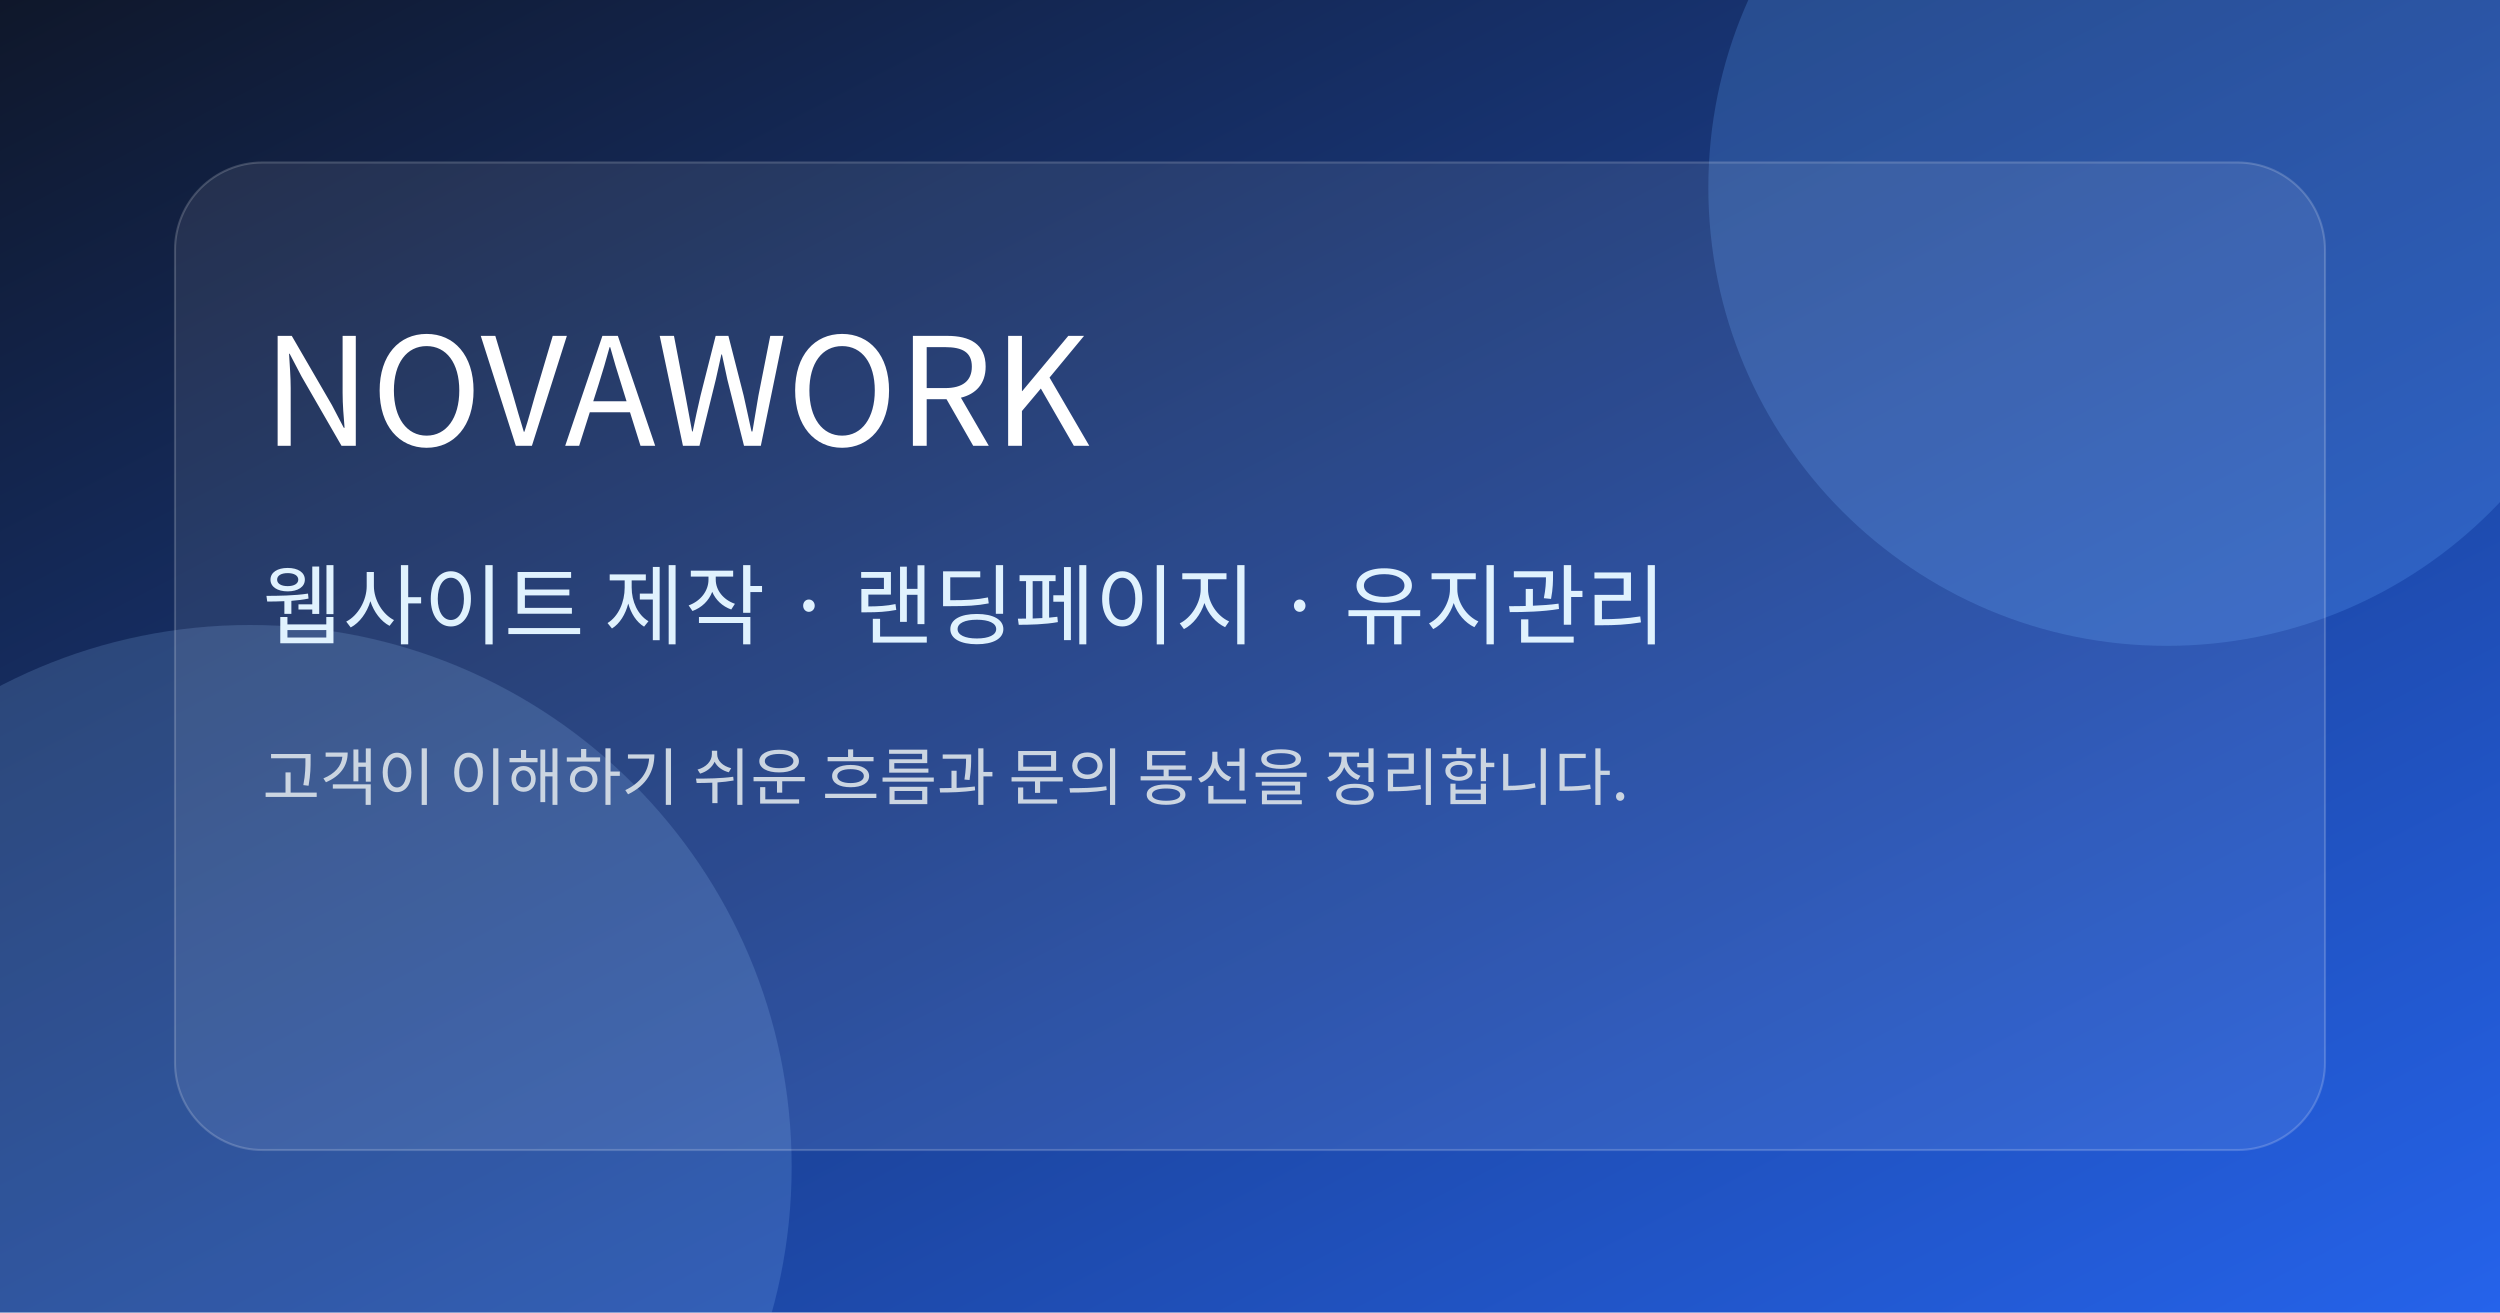
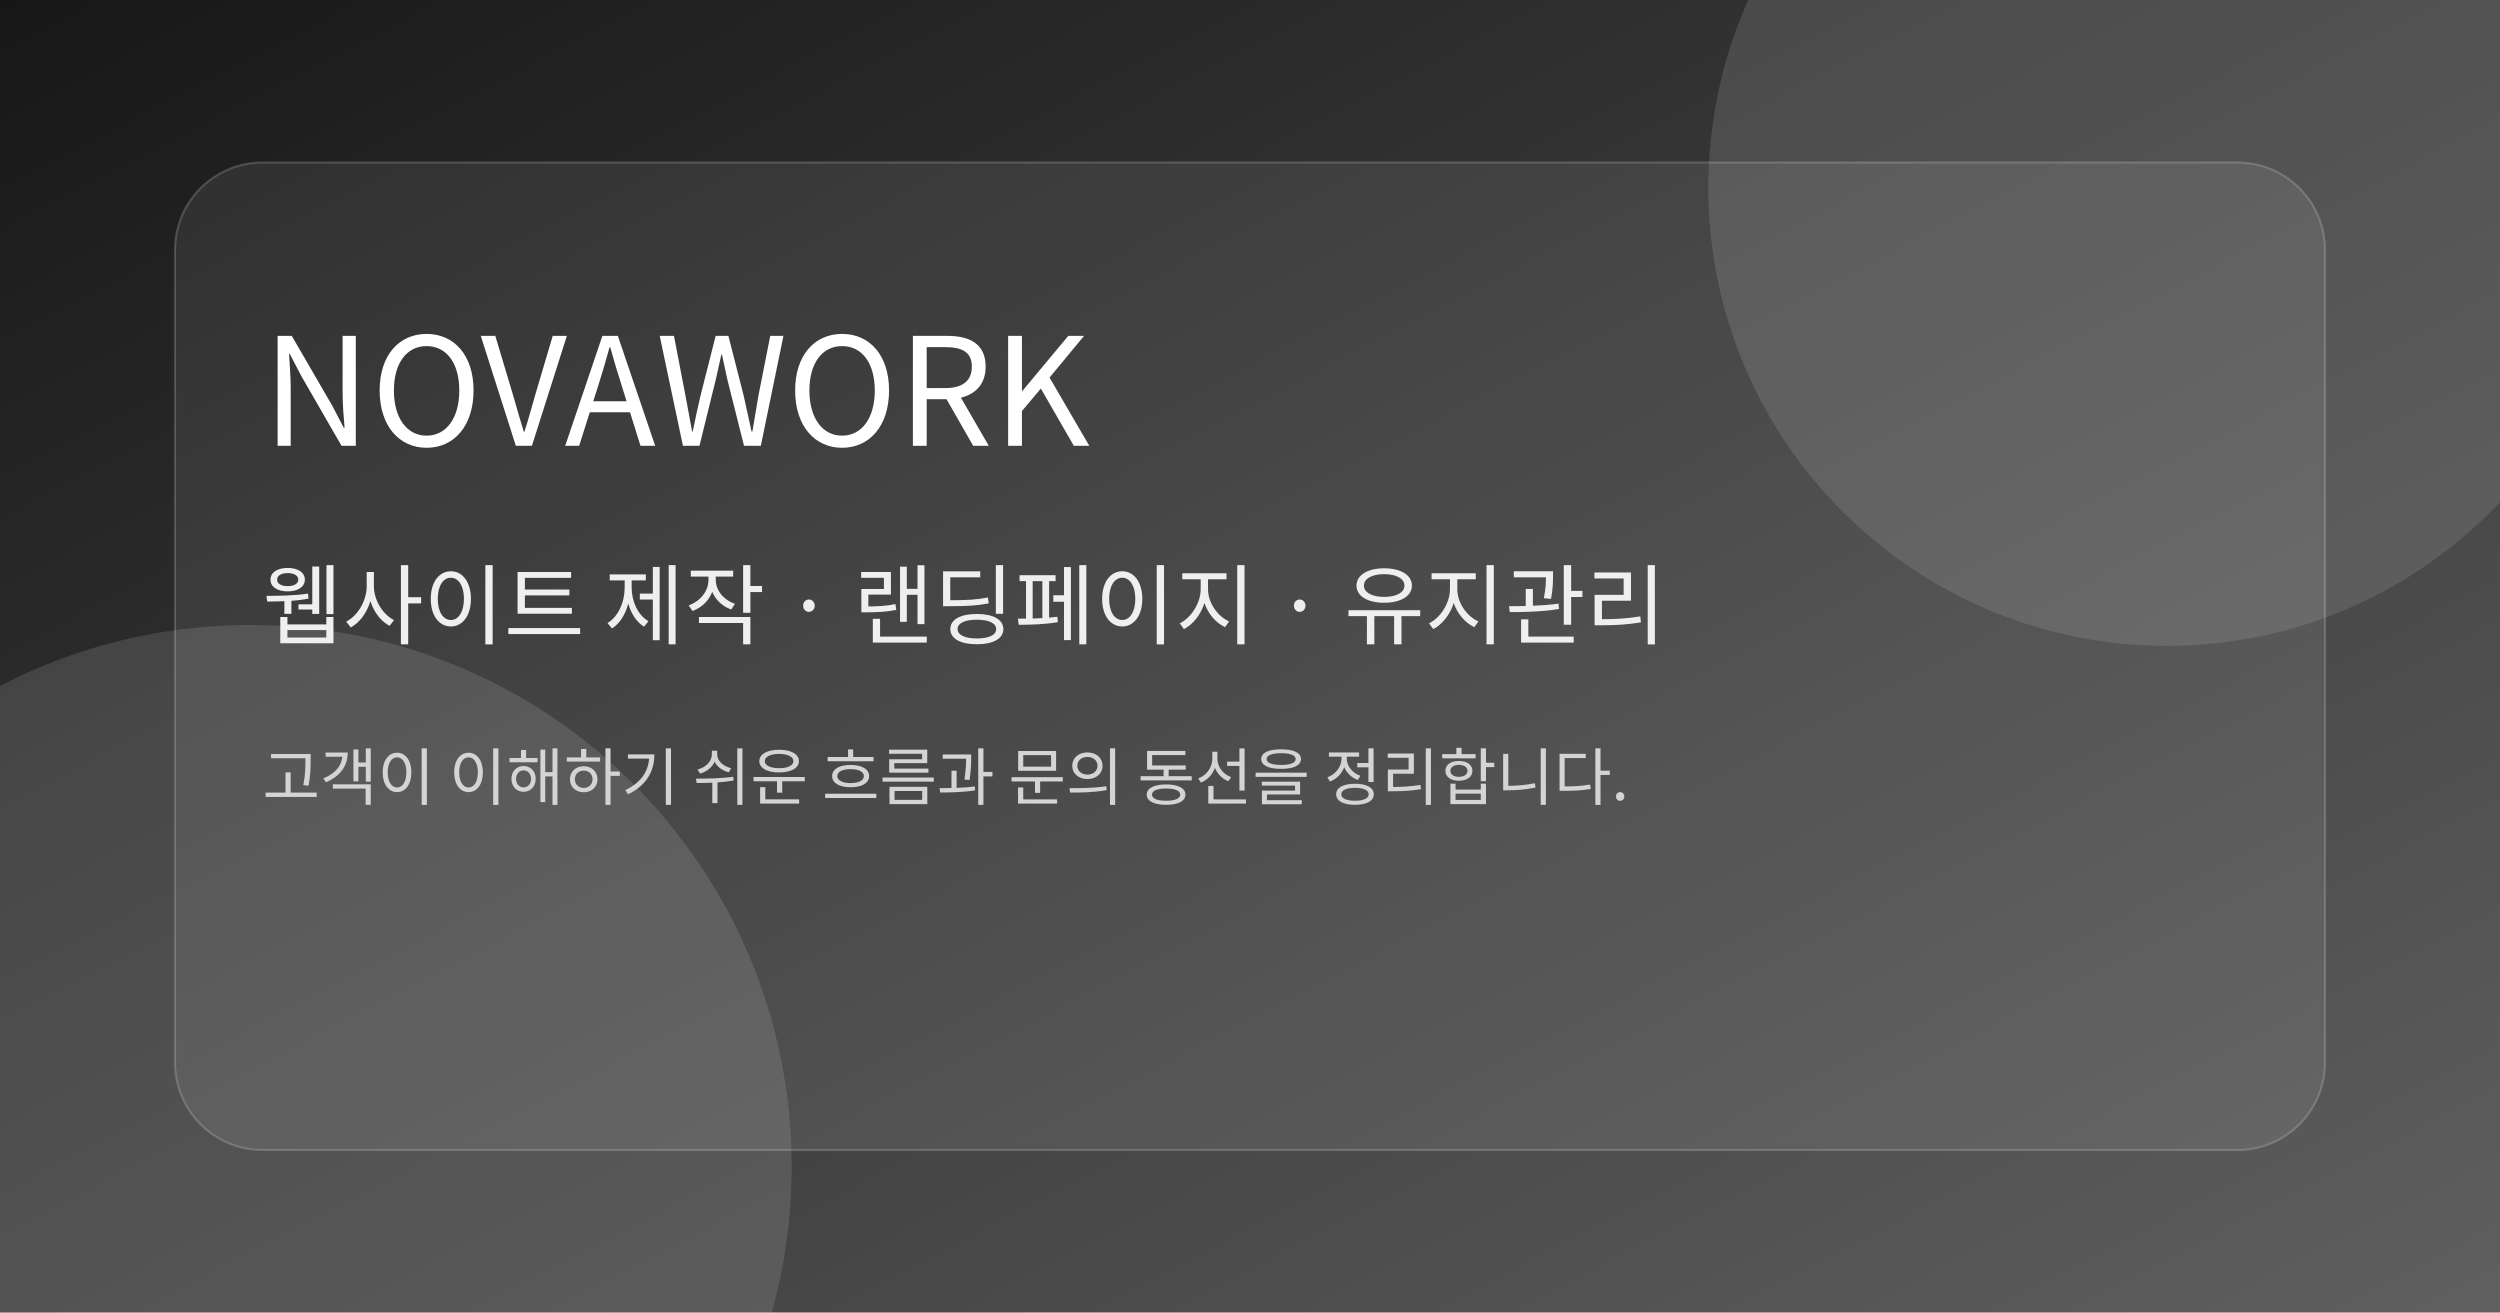
<svg xmlns="http://www.w3.org/2000/svg" width="1200" height="630" viewBox="0 0 1200 630">
  <defs>
    <linearGradient id="bg" x1="0" x2="1" y1="0" y2="1">
-       <stop offset="0" stop-color="#0f172a" />
-       <stop offset="1" stop-color="#2563eb" />
+       <stop offset="0" stop-color="#171717" />
+       <stop offset="1" stop-color="#606060" />
    </linearGradient>
  </defs>
  <rect width="1200" height="630" fill="url(#bg)" />
-   <circle cx="1040" cy="90" r="220" fill="#60a5fa" opacity="0.24" />
-   <circle cx="120" cy="560" r="260" fill="#93c5fd" opacity="0.18" />
+   <circle cx="1040" cy="90" r="220" fill="#9c9c9c" opacity="0.24" />
+   <circle cx="120" cy="560" r="260" fill="#bebebe" opacity="0.18" />
  <rect x="84" y="78" width="1032" height="474" rx="42" fill="rgba(255,255,255,0.08)" stroke="rgba(255,255,255,0.18)" />
  <text x="126" y="214" fill="#ffffff" font-family="NanumSquareRound, Noto Sans CJK KR, Noto Sans KR, sans-serif" font-size="72" font-weight="400">NOVAWORK</text>
-   <text x="126" y="306" fill="#e0f2fe" font-family="NanumSquareRound, Noto Sans CJK KR, Noto Sans KR, sans-serif" font-size="42" font-weight="400">웹사이트 제작 · 랜딩페이지 · 유지관리</text>
-   <text x="126" y="384" fill="#cbd5e1" font-family="NanumSquareRound, Noto Sans CJK KR, Noto Sans KR, sans-serif" font-size="30">고객이 이해하기 쉬운 흐름과 문의 동선을 정리합니다.</text>
+   <text x="126" y="306" fill="#efefef" font-family="NanumSquareRound, Noto Sans CJK KR, Noto Sans KR, sans-serif" font-size="42" font-weight="400">웹사이트 제작 · 랜딩페이지 · 유지관리</text>
+   <text x="126" y="384" fill="#d4d4d4" font-family="NanumSquareRound, Noto Sans CJK KR, Noto Sans KR, sans-serif" font-size="30">고객이 이해하기 쉬운 흐름과 문의 동선을 정리합니다.</text>
</svg>
